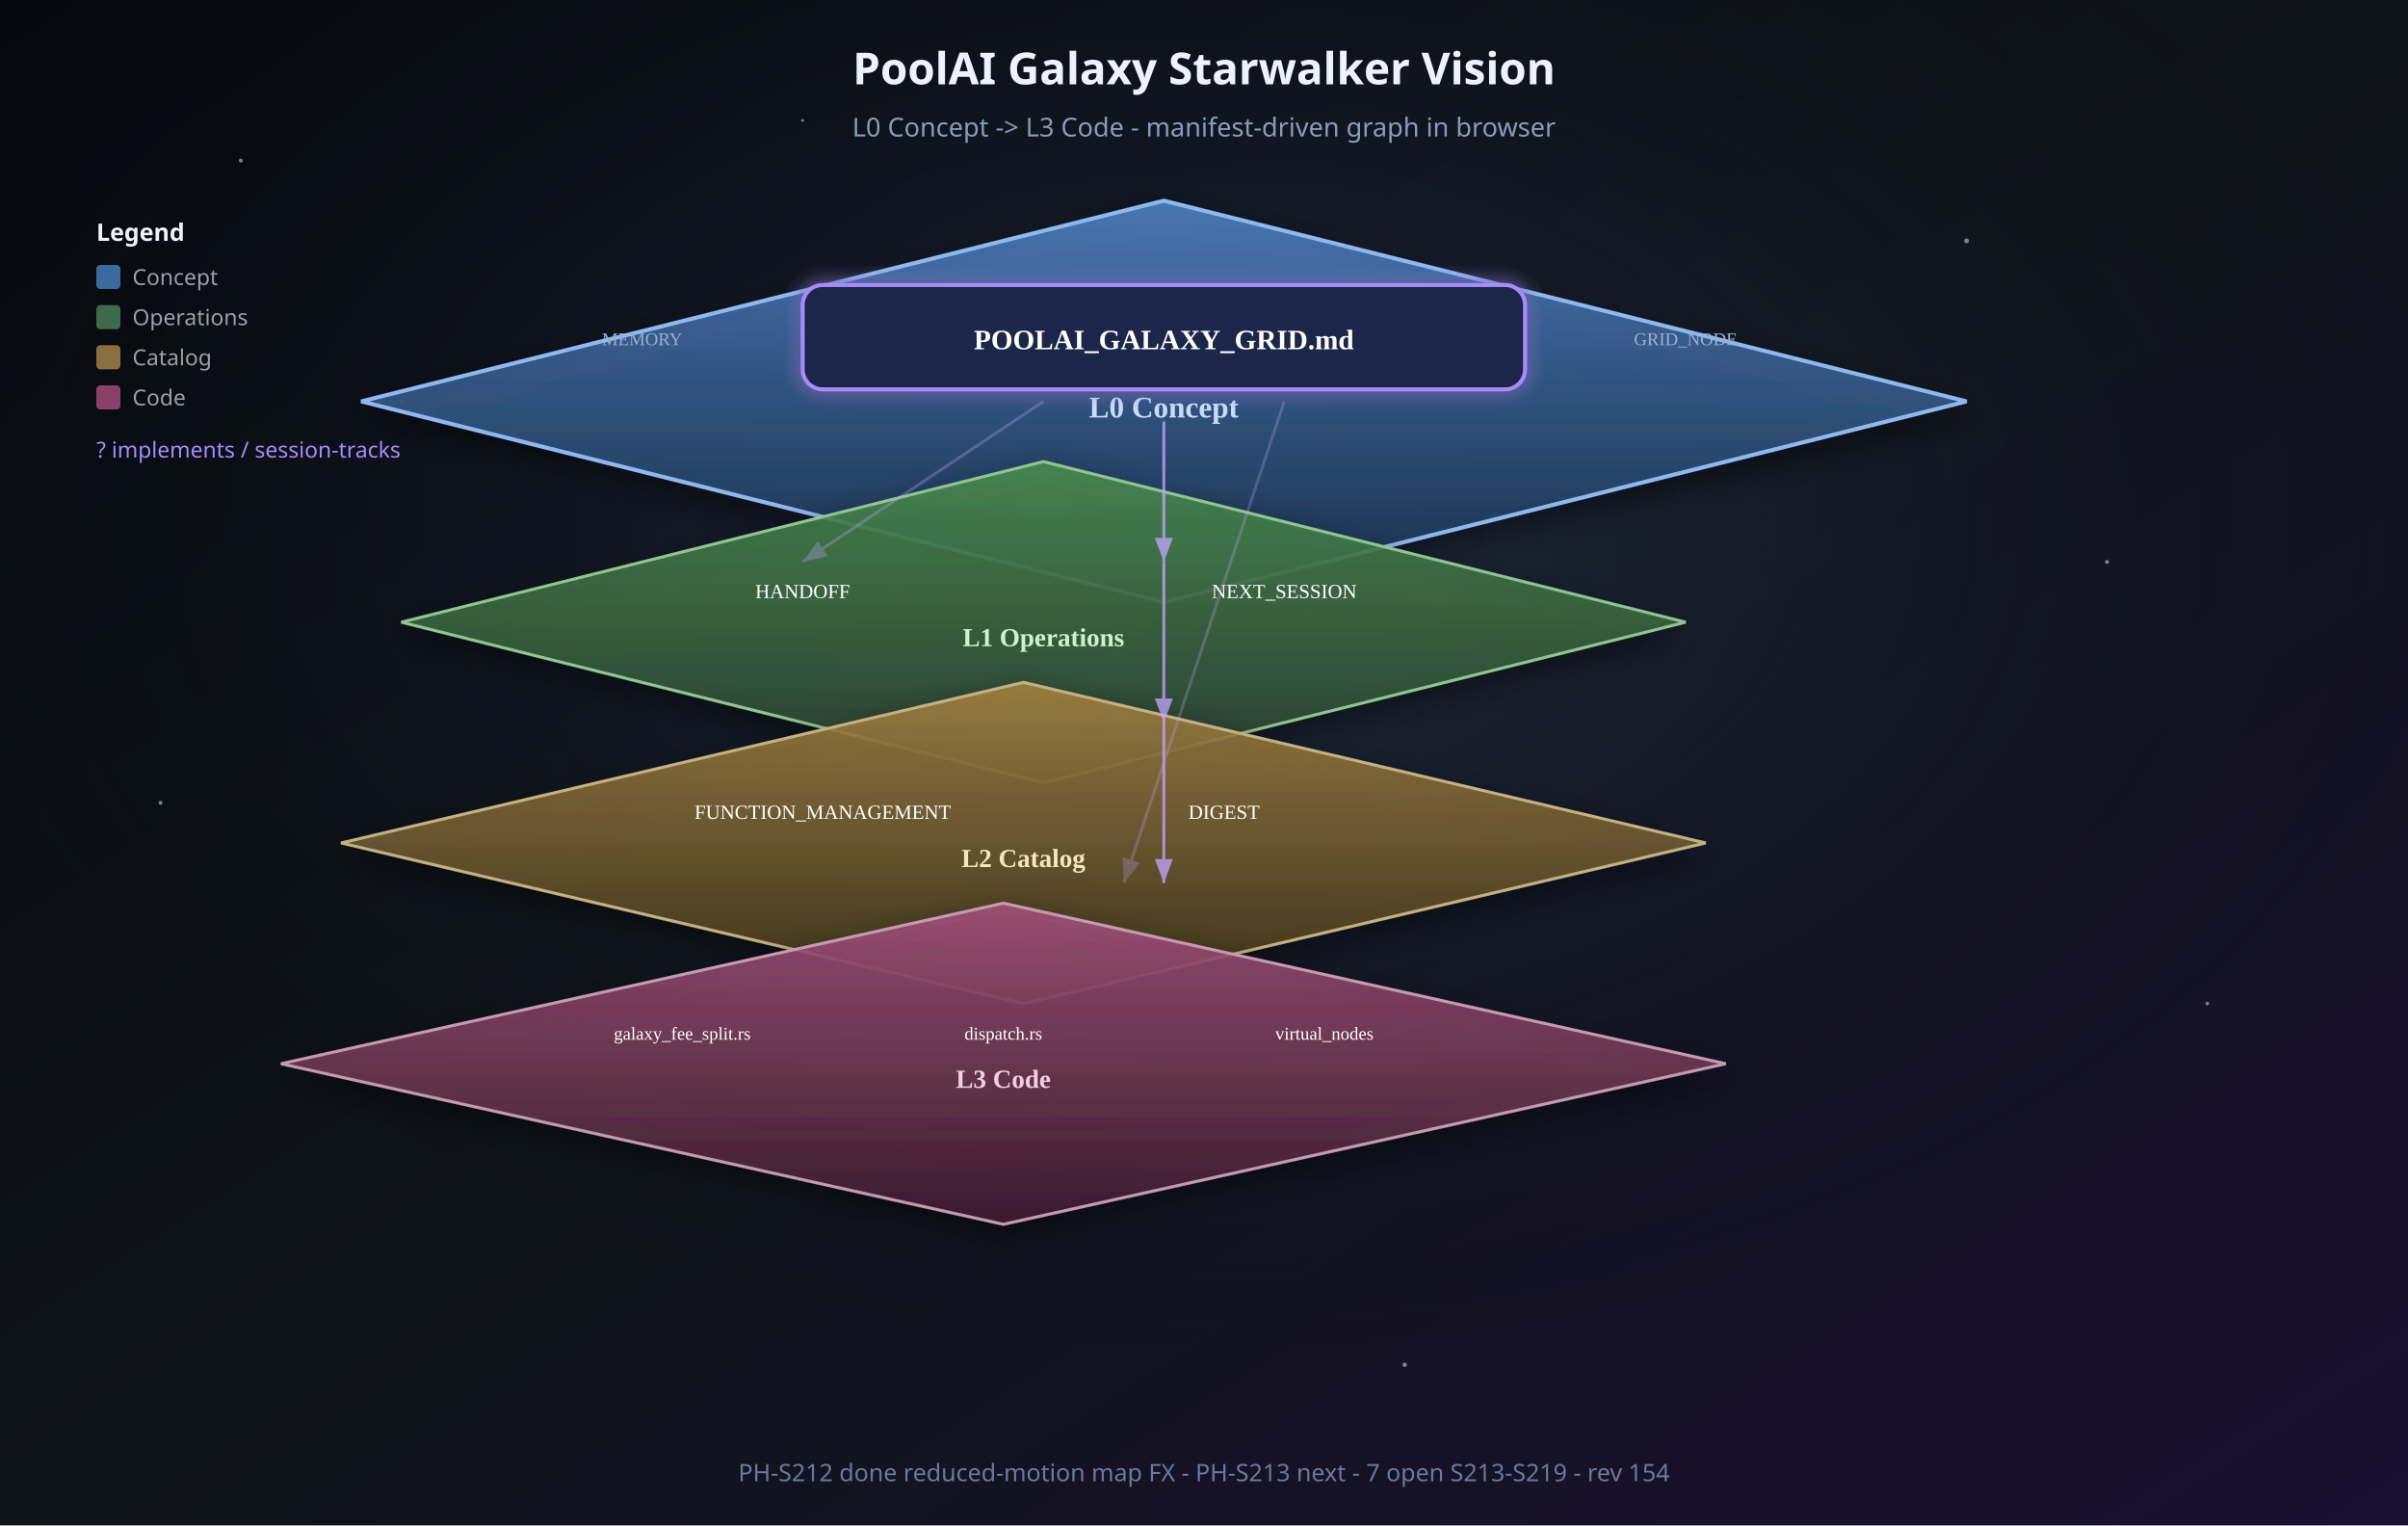
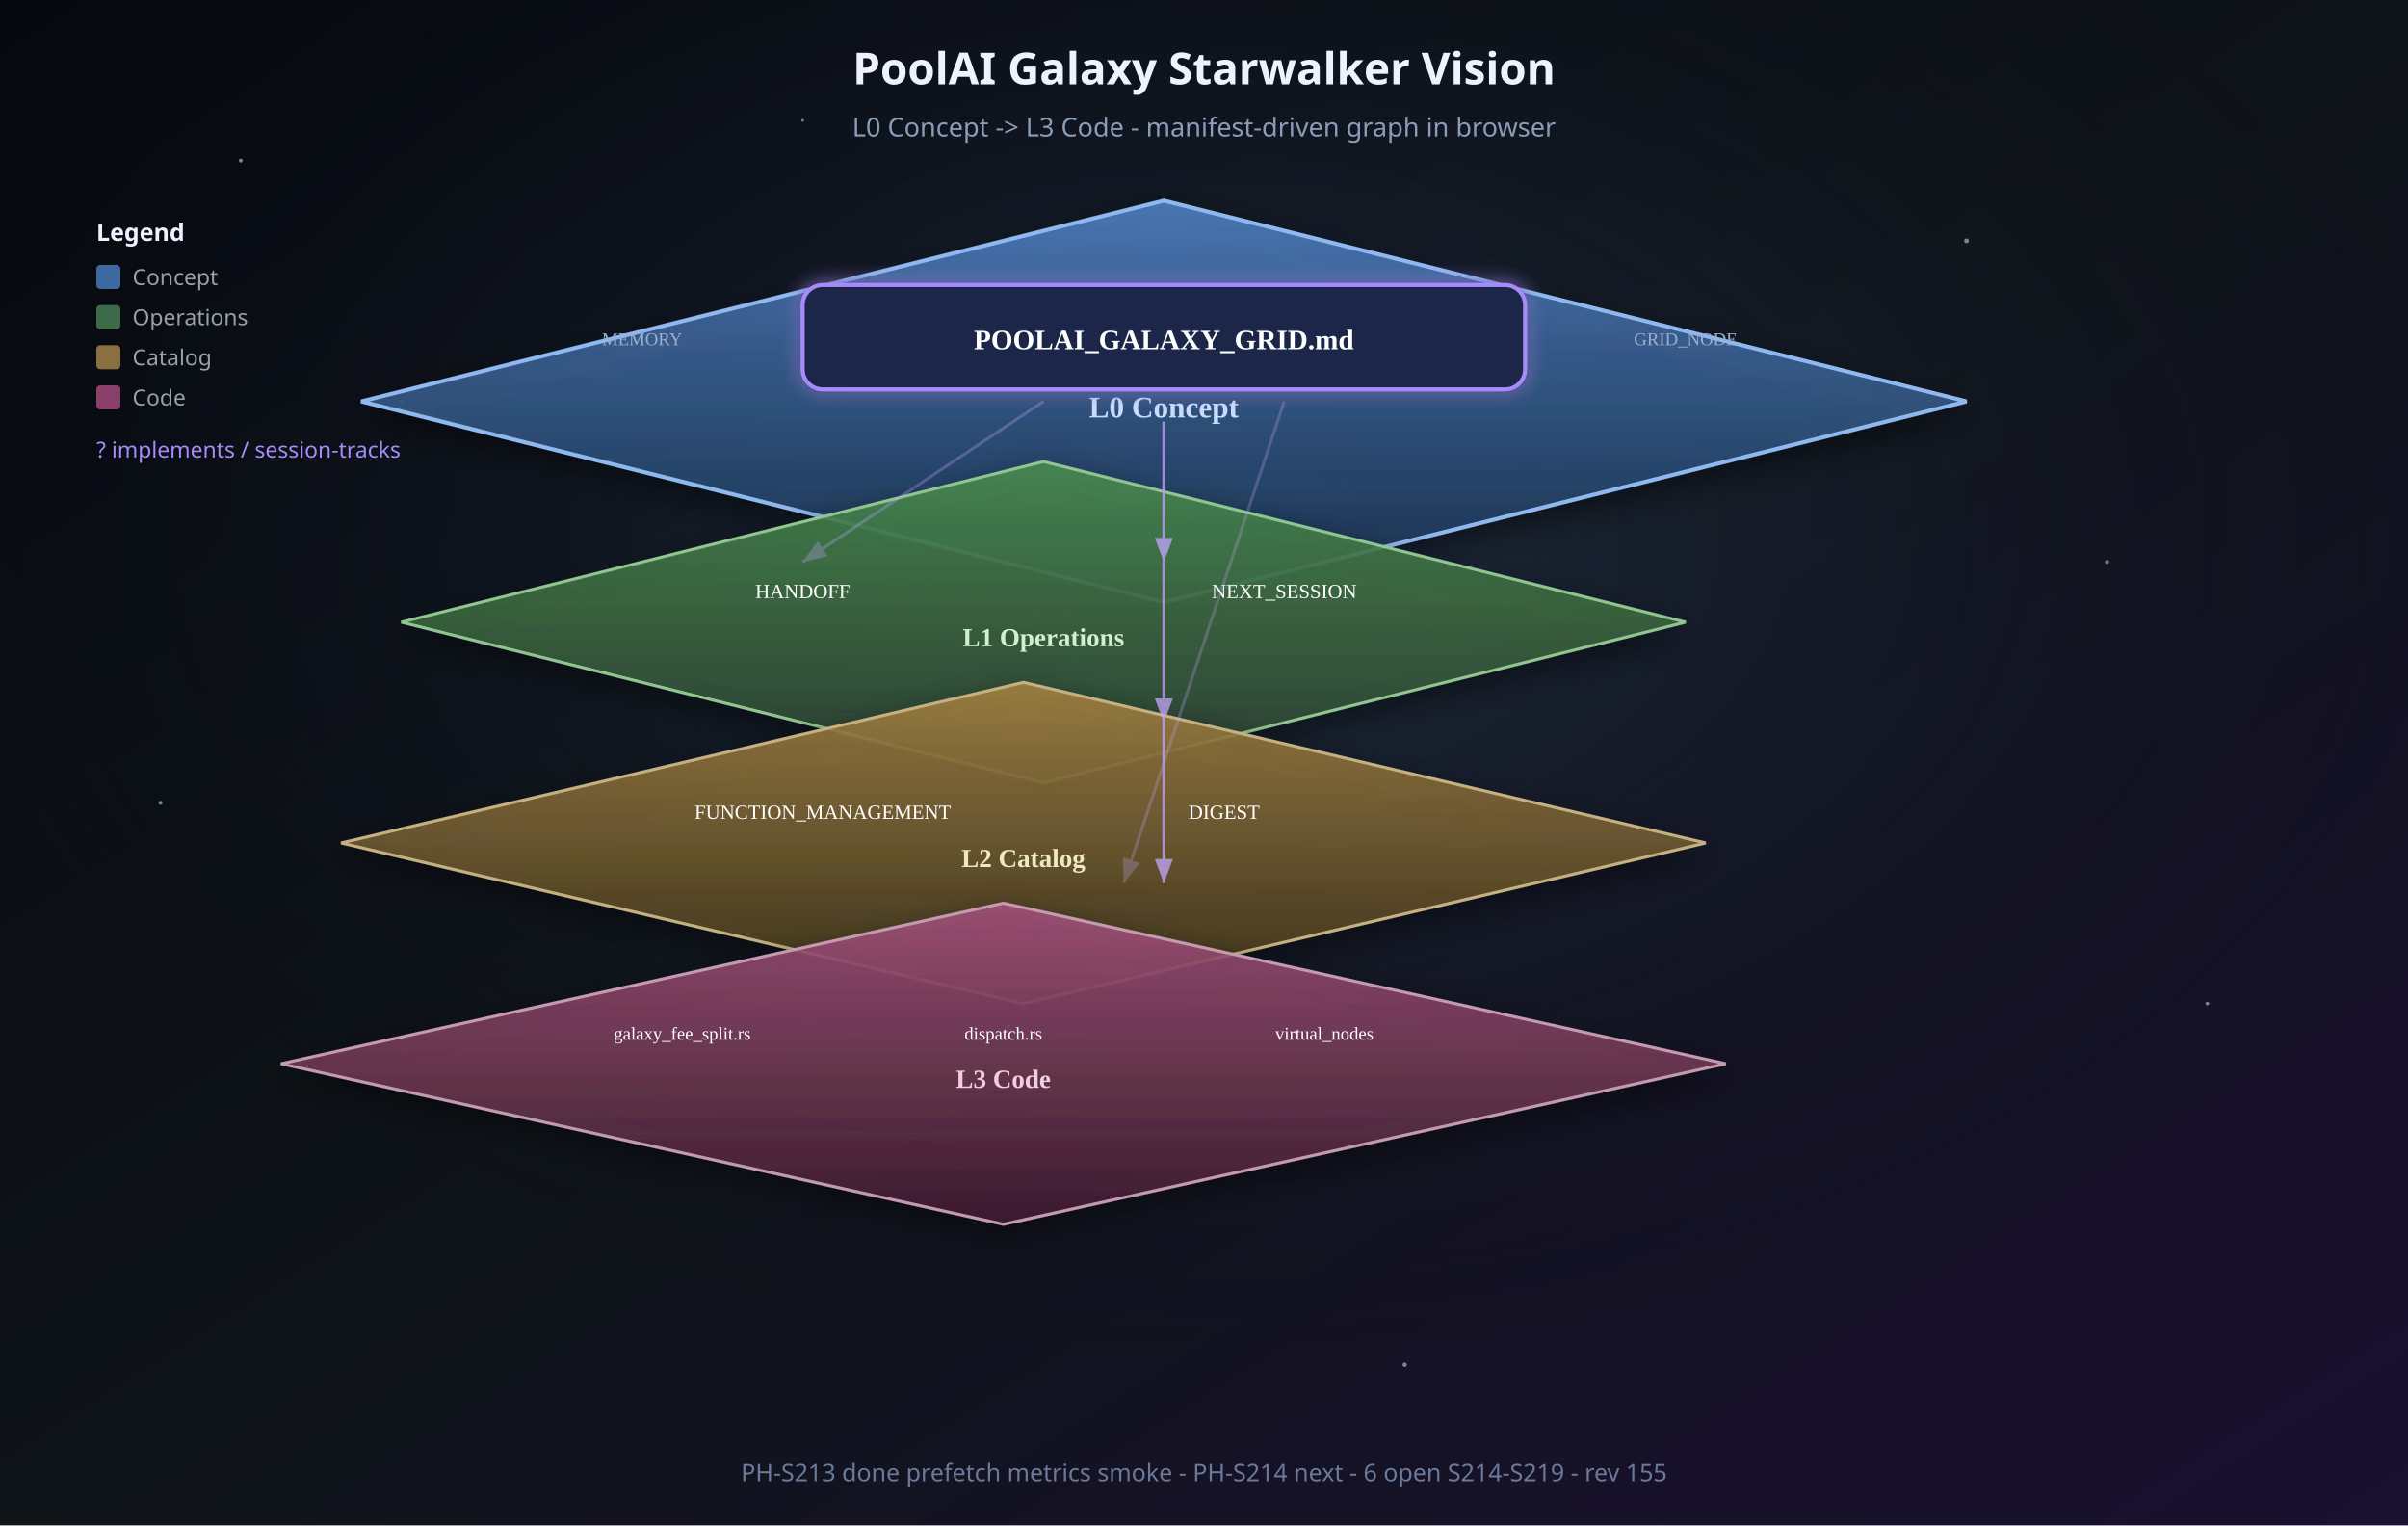
<svg xmlns="http://www.w3.org/2000/svg" viewBox="0 0 1200 760" role="img" aria-labelledby="title desc">
  <defs>
    <linearGradient id="bg" x1="0%" y1="0%" x2="100%" y2="100%">
      <stop offset="0%" stop-color="#06080f" />
      <stop offset="50%" stop-color="#0f1419" />
      <stop offset="100%" stop-color="#1a1030" />
    </linearGradient>
    <radialGradient id="nebula" cx="50%" cy="35%" r="55%">
      <stop offset="0%" stop-color="#3d5a8a" stop-opacity="0.35" />
      <stop offset="100%" stop-color="#06080f" stop-opacity="0" />
    </radialGradient>
    <linearGradient id="planeL0" x1="0%" y1="0%" x2="0%" y2="100%">
      <stop offset="0%" stop-color="#4a7ab8" stop-opacity="0.95" />
      <stop offset="100%" stop-color="#1e3350" stop-opacity="0.85" />
    </linearGradient>
    <linearGradient id="planeL1" x1="0%" y1="0%" x2="0%" y2="100%">
      <stop offset="0%" stop-color="#4a8a50" stop-opacity="0.9" />
      <stop offset="100%" stop-color="#2a4030" stop-opacity="0.85" />
    </linearGradient>
    <linearGradient id="planeL2" x1="0%" y1="0%" x2="0%" y2="100%">
      <stop offset="0%" stop-color="#a08040" stop-opacity="0.9" />
      <stop offset="100%" stop-color="#403520" stop-opacity="0.85" />
    </linearGradient>
    <linearGradient id="planeL3" x1="0%" y1="0%" x2="0%" y2="100%">
      <stop offset="0%" stop-color="#a05078" stop-opacity="0.9" />
      <stop offset="100%" stop-color="#402030" stop-opacity="0.85" />
    </linearGradient>
    <filter id="shadow" x="-30%" y="-30%" width="160%" height="160%">
      <feDropShadow dx="0" dy="6" stdDeviation="8" flood-color="#000" flood-opacity="0.5" />
    </filter>
    <filter id="glow" x="-50%" y="-50%" width="200%" height="200%">
      <feGaussianBlur stdDeviation="4" result="b" />
      <feMerge>
        <feMergeNode in="b" />
        <feMergeNode in="SourceGraphic" />
      </feMerge>
    </filter>
    <marker id="arrow" markerWidth="10" markerHeight="10" refX="8" refY="3" orient="auto">
      <path d="M0,0 L8,3 L0,6 Z" fill="#c4a5ff" />
    </marker>
  </defs>
  <rect width="1200" height="760" fill="url(#bg)" />
  <rect width="1200" height="760" fill="url(#nebula)" />
  <g fill="#e8f0ff" opacity="0.5">
    <circle cx="120" cy="80" r="1" />
    <circle cx="980" cy="120" r="1.2" />
    <circle cx="200" cy="200" r="0.8" />
    <circle cx="1050" cy="280" r="1" />
    <circle cx="80" cy="400" r="1" />
    <circle cx="1100" cy="500" r="0.9" />
    <circle cx="400" cy="60" r="0.7" />
    <circle cx="700" cy="680" r="1.1" />
  </g>
  <text x="600" y="42" text-anchor="middle" fill="#eef2ff" font-family="Segoe UI, system-ui, sans-serif" font-size="22" font-weight="600">PoolAI Galaxy Starwalker Vision</text>
  <text x="600" y="68" text-anchor="middle" fill="#8b9cb8" font-family="Segoe UI, system-ui, sans-serif" font-size="13">L0 Concept -&gt; L3 Code - manifest-driven graph in browser</text>
  <g transform="translate(180, 100)" filter="url(#shadow)">
    <path d="M0 100 L400 0 L800 100 L400 200 Z" fill="url(#planeL0)" stroke="#90b8f0" stroke-width="2" />
    <text x="400" y="108" text-anchor="middle" fill="#c8dcff" font-size="15" font-weight="700">L0 Concept</text>
    <g filter="url(#glow)">
      <rect x="220" y="42" width="360" height="52" rx="10" fill="#1a2848" stroke="#a78bfa" stroke-width="2" />
      <text x="400" y="74" text-anchor="middle" fill="#fff" font-size="14" font-weight="700">POOLAI_GALAXY_GRID.md</text>
    </g>
    <text x="140" y="72" text-anchor="middle" fill="#9ab0d0" font-size="9">MEMORY</text>
    <text x="660" y="72" text-anchor="middle" fill="#9ab0d0" font-size="9">GRID_NODE</text>
  </g>
  <g transform="translate(200, 230)" filter="url(#shadow)">
    <path d="M0 80 L320 0 L640 80 L320 160 Z" fill="url(#planeL1)" stroke="#90c490" stroke-width="1.5" />
    <text x="320" y="92" text-anchor="middle" fill="#d0f0d0" font-size="13" font-weight="600">L1 Operations</text>
    <text x="200" y="68" text-anchor="middle" fill="#fff" font-size="10">HANDOFF</text>
    <text x="440" y="68" text-anchor="middle" fill="#fff" font-size="10">NEXT_SESSION</text>
  </g>
  <g transform="translate(170, 340)" filter="url(#shadow)">
    <path d="M0 80 L340 0 L680 80 L340 160 Z" fill="url(#planeL2)" stroke="#c4b080" stroke-width="1.5" />
    <text x="340" y="92" text-anchor="middle" fill="#f0e8c0" font-size="13" font-weight="600">L2 Catalog</text>
    <text x="240" y="68" text-anchor="middle" fill="#fff" font-size="10">FUNCTION_MANAGEMENT</text>
    <text x="440" y="68" text-anchor="middle" fill="#fff" font-size="10">DIGEST</text>
  </g>
  <g transform="translate(140, 450)" filter="url(#shadow)">
    <path d="M0 80 L360 0 L720 80 L360 160 Z" fill="url(#planeL3)" stroke="#c49ab0" stroke-width="1.5" />
    <text x="360" y="92" text-anchor="middle" fill="#f0d0e0" font-size="13" font-weight="600">L3 Code</text>
    <text x="200" y="68" text-anchor="middle" fill="#fff" font-size="9">galaxy_fee_split.rs</text>
    <text x="360" y="68" text-anchor="middle" fill="#fff" font-size="9">dispatch.rs</text>
    <text x="520" y="68" text-anchor="middle" fill="#fff" font-size="9">virtual_nodes</text>
  </g>
  <g fill="none" stroke="#c4a5ff" stroke-width="1.5" marker-end="url(#arrow)" opacity="0.75">
    <path d="M580 210 L580 280" />
    <path d="M580 280 L580 360" />
    <path d="M580 360 L580 440" />
    <path d="M520 200 L400 280" opacity="0.4" />
    <path d="M640 200 L560 440" opacity="0.35" />
  </g>
  <g transform="translate(48, 120)" font-family="Segoe UI, system-ui, sans-serif" font-size="11">
    <text x="0" y="0" fill="#eef2ff" font-weight="600" font-size="12">Legend</text>
    <rect x="0" y="12" width="12" height="12" rx="2" fill="#3d6a9e" />
    <text x="18" y="22" fill="#9aa0a6">Concept</text>
    <rect x="0" y="32" width="12" height="12" rx="2" fill="#3d6a4a" />
    <text x="18" y="42" fill="#9aa0a6">Operations</text>
    <rect x="0" y="52" width="12" height="12" rx="2" fill="#8a7040" />
    <text x="18" y="62" fill="#9aa0a6">Catalog</text>
    <rect x="0" y="72" width="12" height="12" rx="2" fill="#8a4068" />
    <text x="18" y="82" fill="#9aa0a6">Code</text>
    <text x="0" y="108" fill="#a78bfa">? implements / session-tracks</text>
  </g>
-   <text x="600" y="738" text-anchor="middle" fill="#6a7a9a" font-family="Segoe UI, system-ui, sans-serif" font-size="12">PH-S212 done reduced-motion map FX - PH-S213 next - 7 open S213-S219 - rev 154</text>
+   <text x="600" y="738" text-anchor="middle" fill="#6a7a9a" font-family="Segoe UI, system-ui, sans-serif" font-size="12">PH-S213 done prefetch metrics smoke - PH-S214 next - 6 open S214-S219 - rev 155</text>
</svg>
